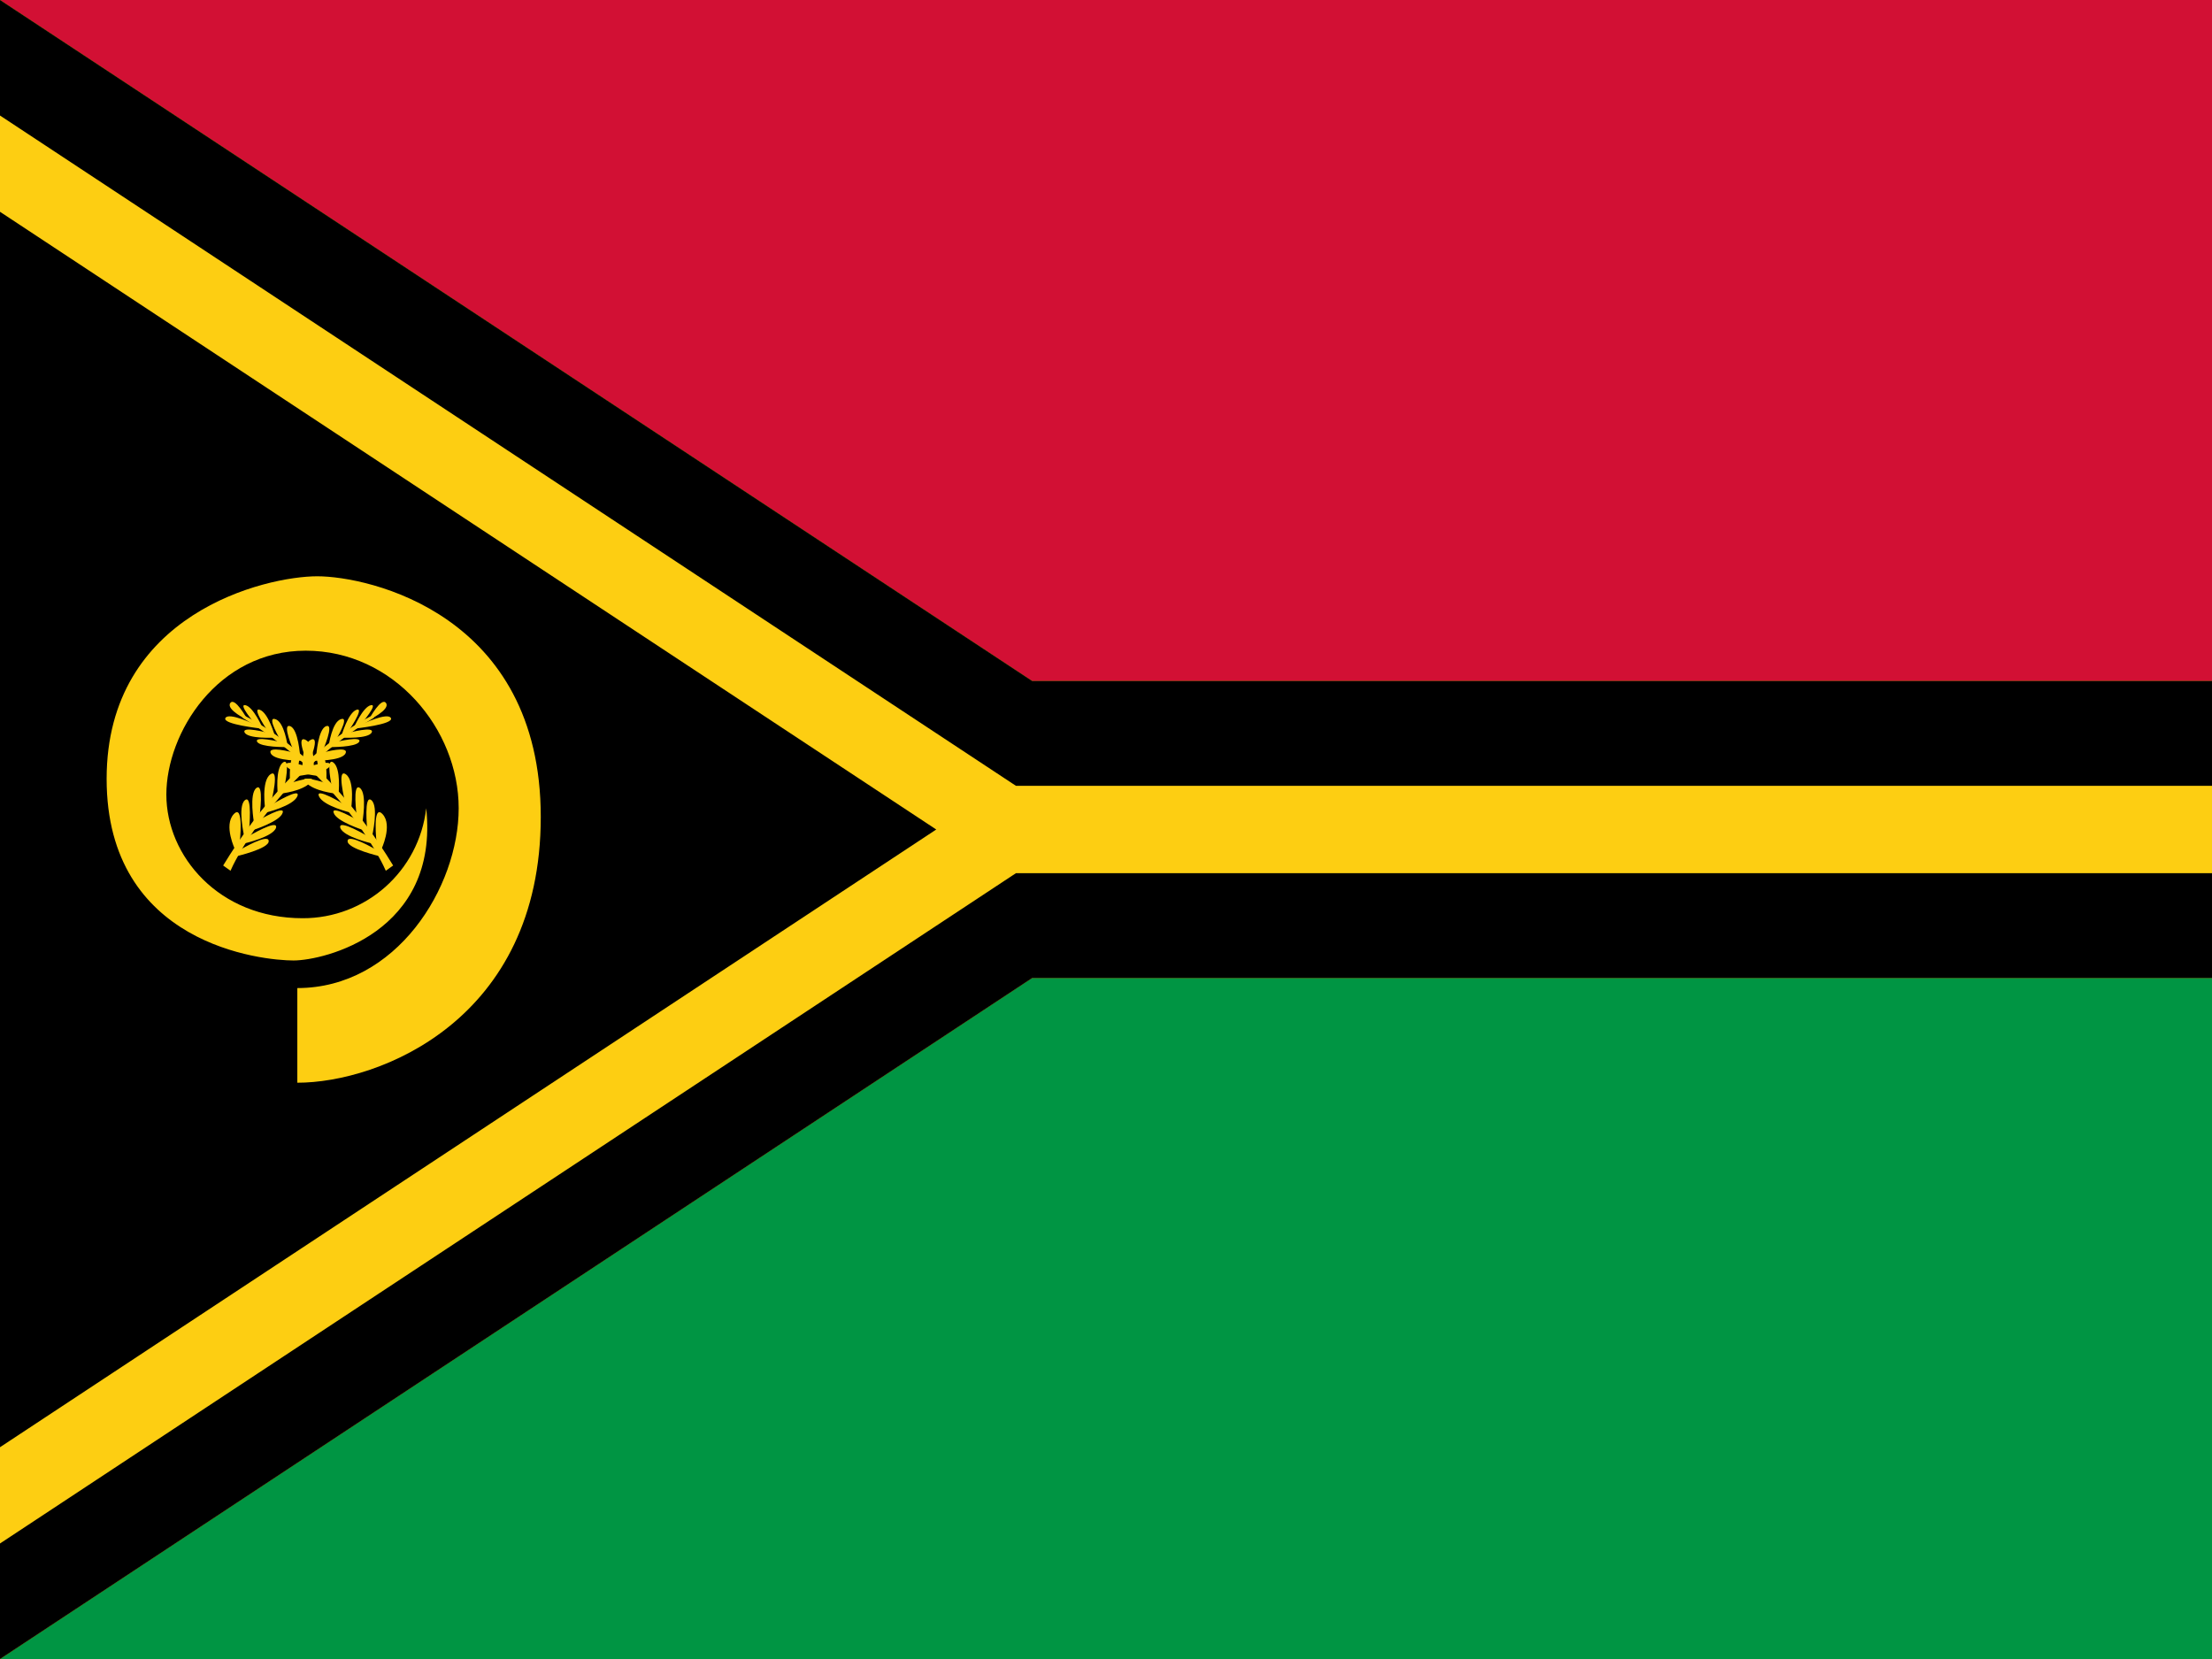
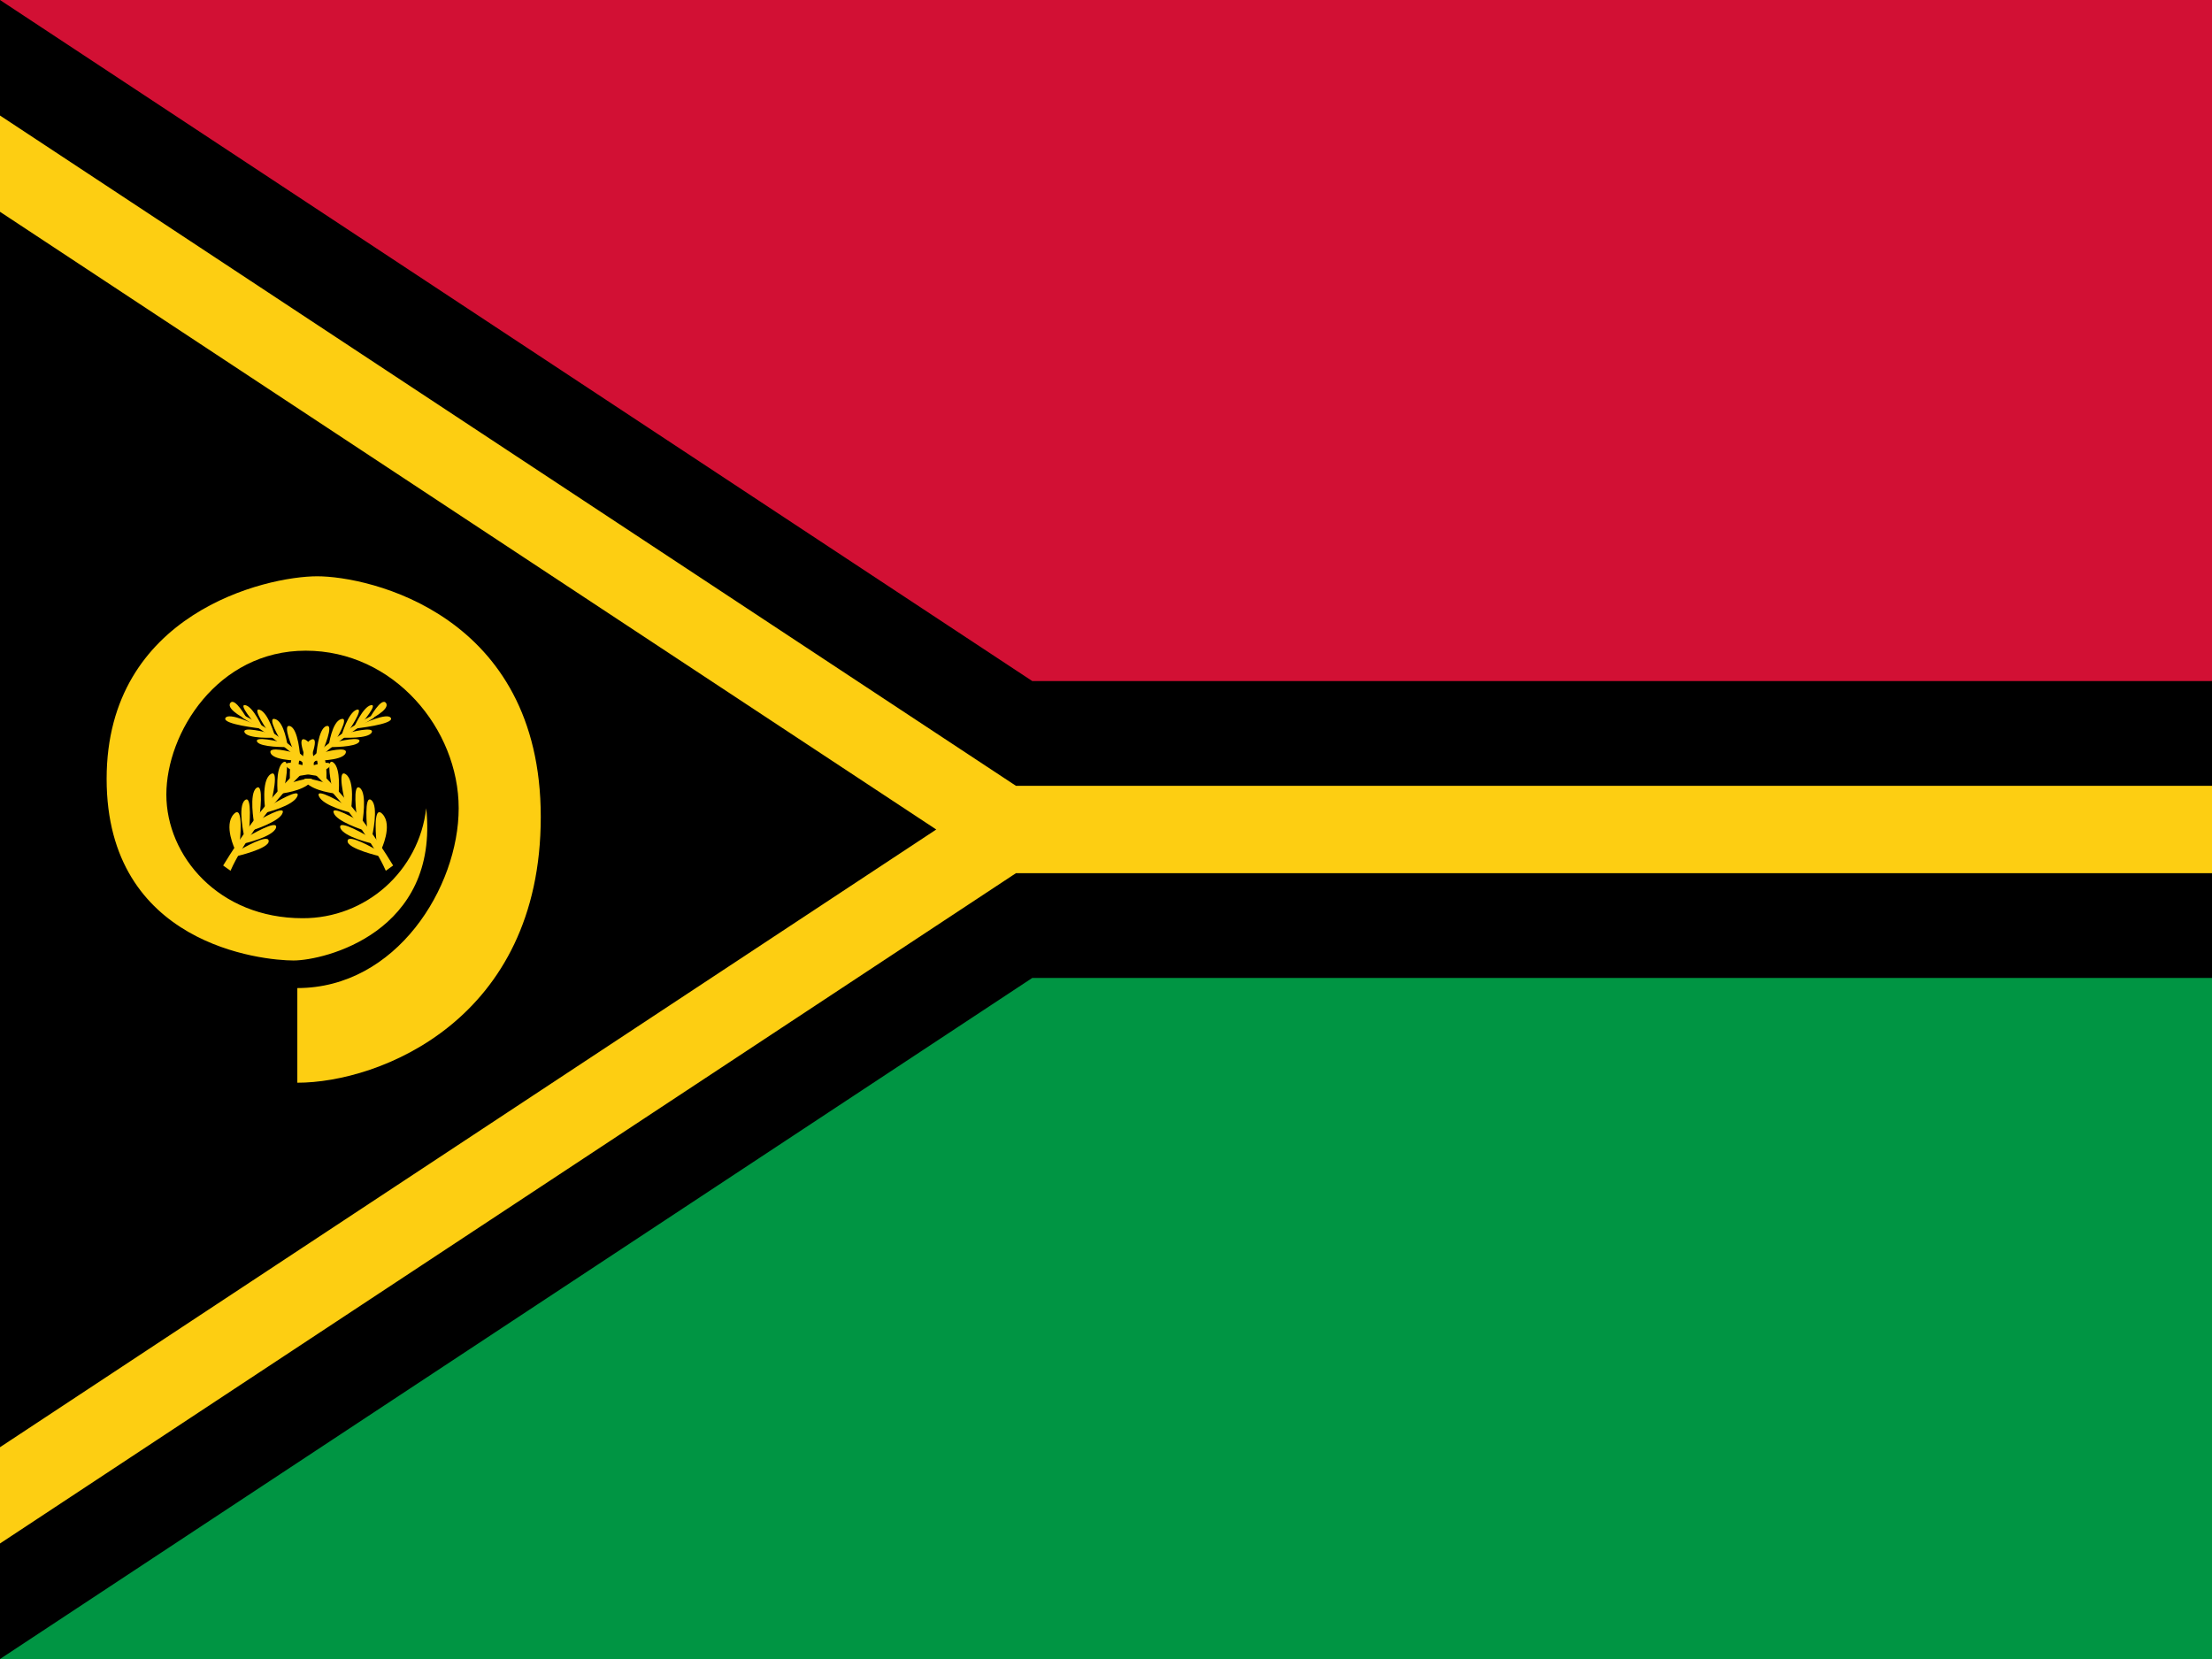
<svg xmlns="http://www.w3.org/2000/svg" xmlns:xlink="http://www.w3.org/1999/xlink" id="flag-icons-vu" viewBox="0 0 640 480">
-   <defs>
-     <clipPath id="vu-a">
-       <path d="M0 0v475l420-195h480v-85H420Z" />
-     </clipPath>
-   </defs>
  <path fill="#009543" d="M0 0h640v480H0z" />
  <path fill="#d21034" d="M0 0h640v240H0z" />
-   <g clip-path="url(#vu-a)" transform="scale(.71111 1.01053)">
-     <path stroke="#fdce12" stroke-width="110" d="m0 0 420 195h480v85H420L0 475" />
-     <path fill="none" stroke="#000" stroke-width="60" d="m0 0 420 195h480m0 85H420L0 475" />
-   </g>
+   <path fill="#000" d="M0 0 298.667 197.053H640v85.894H298.667L0 480z" />
+   <path fill="#fdce12" d="M0 33.424 293.956 227.368H640v25.264H293.956L0 446.576z" />
+   <path fill="#000" d="M0 61.277 270.885 240 0 418.723z" />
  <g fill="#fdce12" transform="translate(-22)scale(1.01053)">
    <path d="M106.9 283v27c23.5 0 69.7-18 69.7-76.1s-49.3-68.9-64-68.9-60.3 10.6-60.3 58c0 47.6 44.7 52 53.5 52s41.8-8 38-43.6a35.5 35.5 0 0 1-35.4 31.5c-24 0-39-17.8-39-35.4s14.6-41.2 39.9-41.2 43.8 22.5 43.8 45.1-17.8 51.5-46.2 51.5z" />
    <g id="vu-b">
      <path stroke="#fdce12" stroke-width=".8" d="m86.2 247.7 1.4 1s11.2-25.5 41.1-43.6c-3.8 2-23.8 12-42.5 42.6z" />
      <path d="M89.1 243.3s-3.4-7-.4-10.2 1.7 8.3 1.7 8.3l1.3-1.9s-2-8.6.2-10.4 1.2 8.3 1.2 8.3l1.4-1.8s-1.5-8.4.7-10 .9 8 .9 8l1.6-2s-1.2-8 1.5-9.9.3 7.6.3 7.6l1.8-2s-.8-7.3 1.5-9c2.3-1.6.4 7 .4 7l1.6-1.8s-.5-6.8 1.7-8.4.2 6.5.2 6.5l1.7-1.6s-.4-6.9 2.4-8.2-.5 6.4-.5 6.4l2-1.6s.5-8 2.9-8.7c2.4-.8-1 7-1 7l1.7-1.4s.9-6.8 3.5-7.6c2.7-.9-1.6 6.2-1.6 6.2l1.7-1.3s1.9-6.8 4.4-7.6c2.4-.7-2.6 6.5-2.6 6.5l1.7-1.2s2.7-6.2 5-6.6c2.1-.4-2.6 5.1-2.6 5.1l2.1-1.2s3.5-6.4 4.8-4.5-5 4.9-5 4.9l-2 1.2s7.5-3.6 8.4-1.8-10.3 3-10.3 3l-1.8 1.2s7.5-2 6.6-.1-8.4 1.5-8.4 1.5l-1.7 1.2s7.5-1.8 6.5 0c-1 1.6-8.3 1.5-8.3 1.5l-1.8 1.5s7.3-2 6.2.3-9.4 2.1-9.4 2.1l-2 2s7.7-2.7 7-.6c-.6 2-9.4 3-9.4 3l-2 2s8.3-2.7 5.8-.2c-2.4 2.6-8.5 3.2-8.5 3.2l-2.3 3s8.2-5 7-2.2-9.2 4.7-9.2 4.7l-1.6 2s7.4-4.3 6.6-2c-.7 2.5-8.6 5-8.6 5l-1.3 1.8s8.7-5.2 8-2.5c-.8 2.6-9.1 4.5-9.1 4.5l-1 1.7s8-4.7 8-2.4c.2 2.2-9.4 4.4-9.4 4.4z" />
    </g>
    <use xlink:href="#vu-b" width="100%" height="100%" transform="matrix(-1 0 0 1 220 0)" />
  </g>
</svg>
